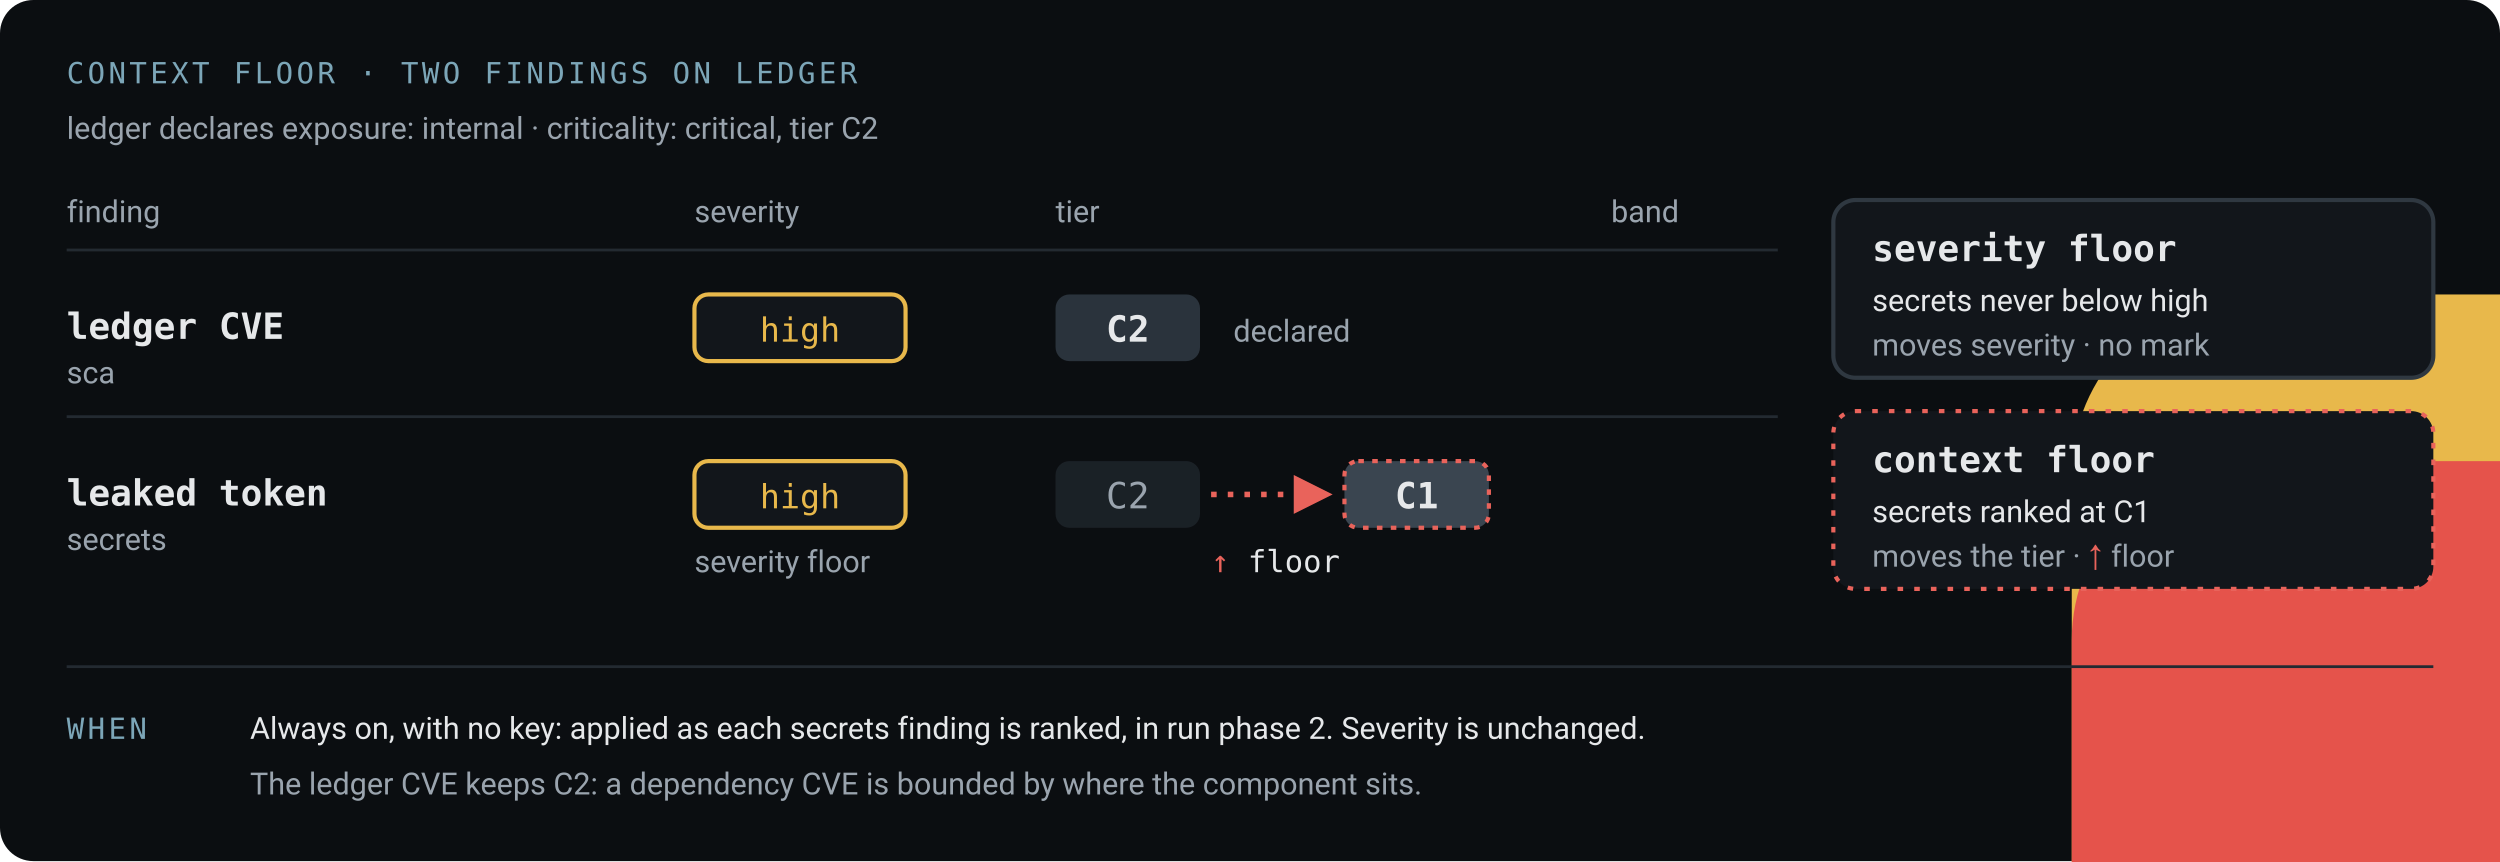
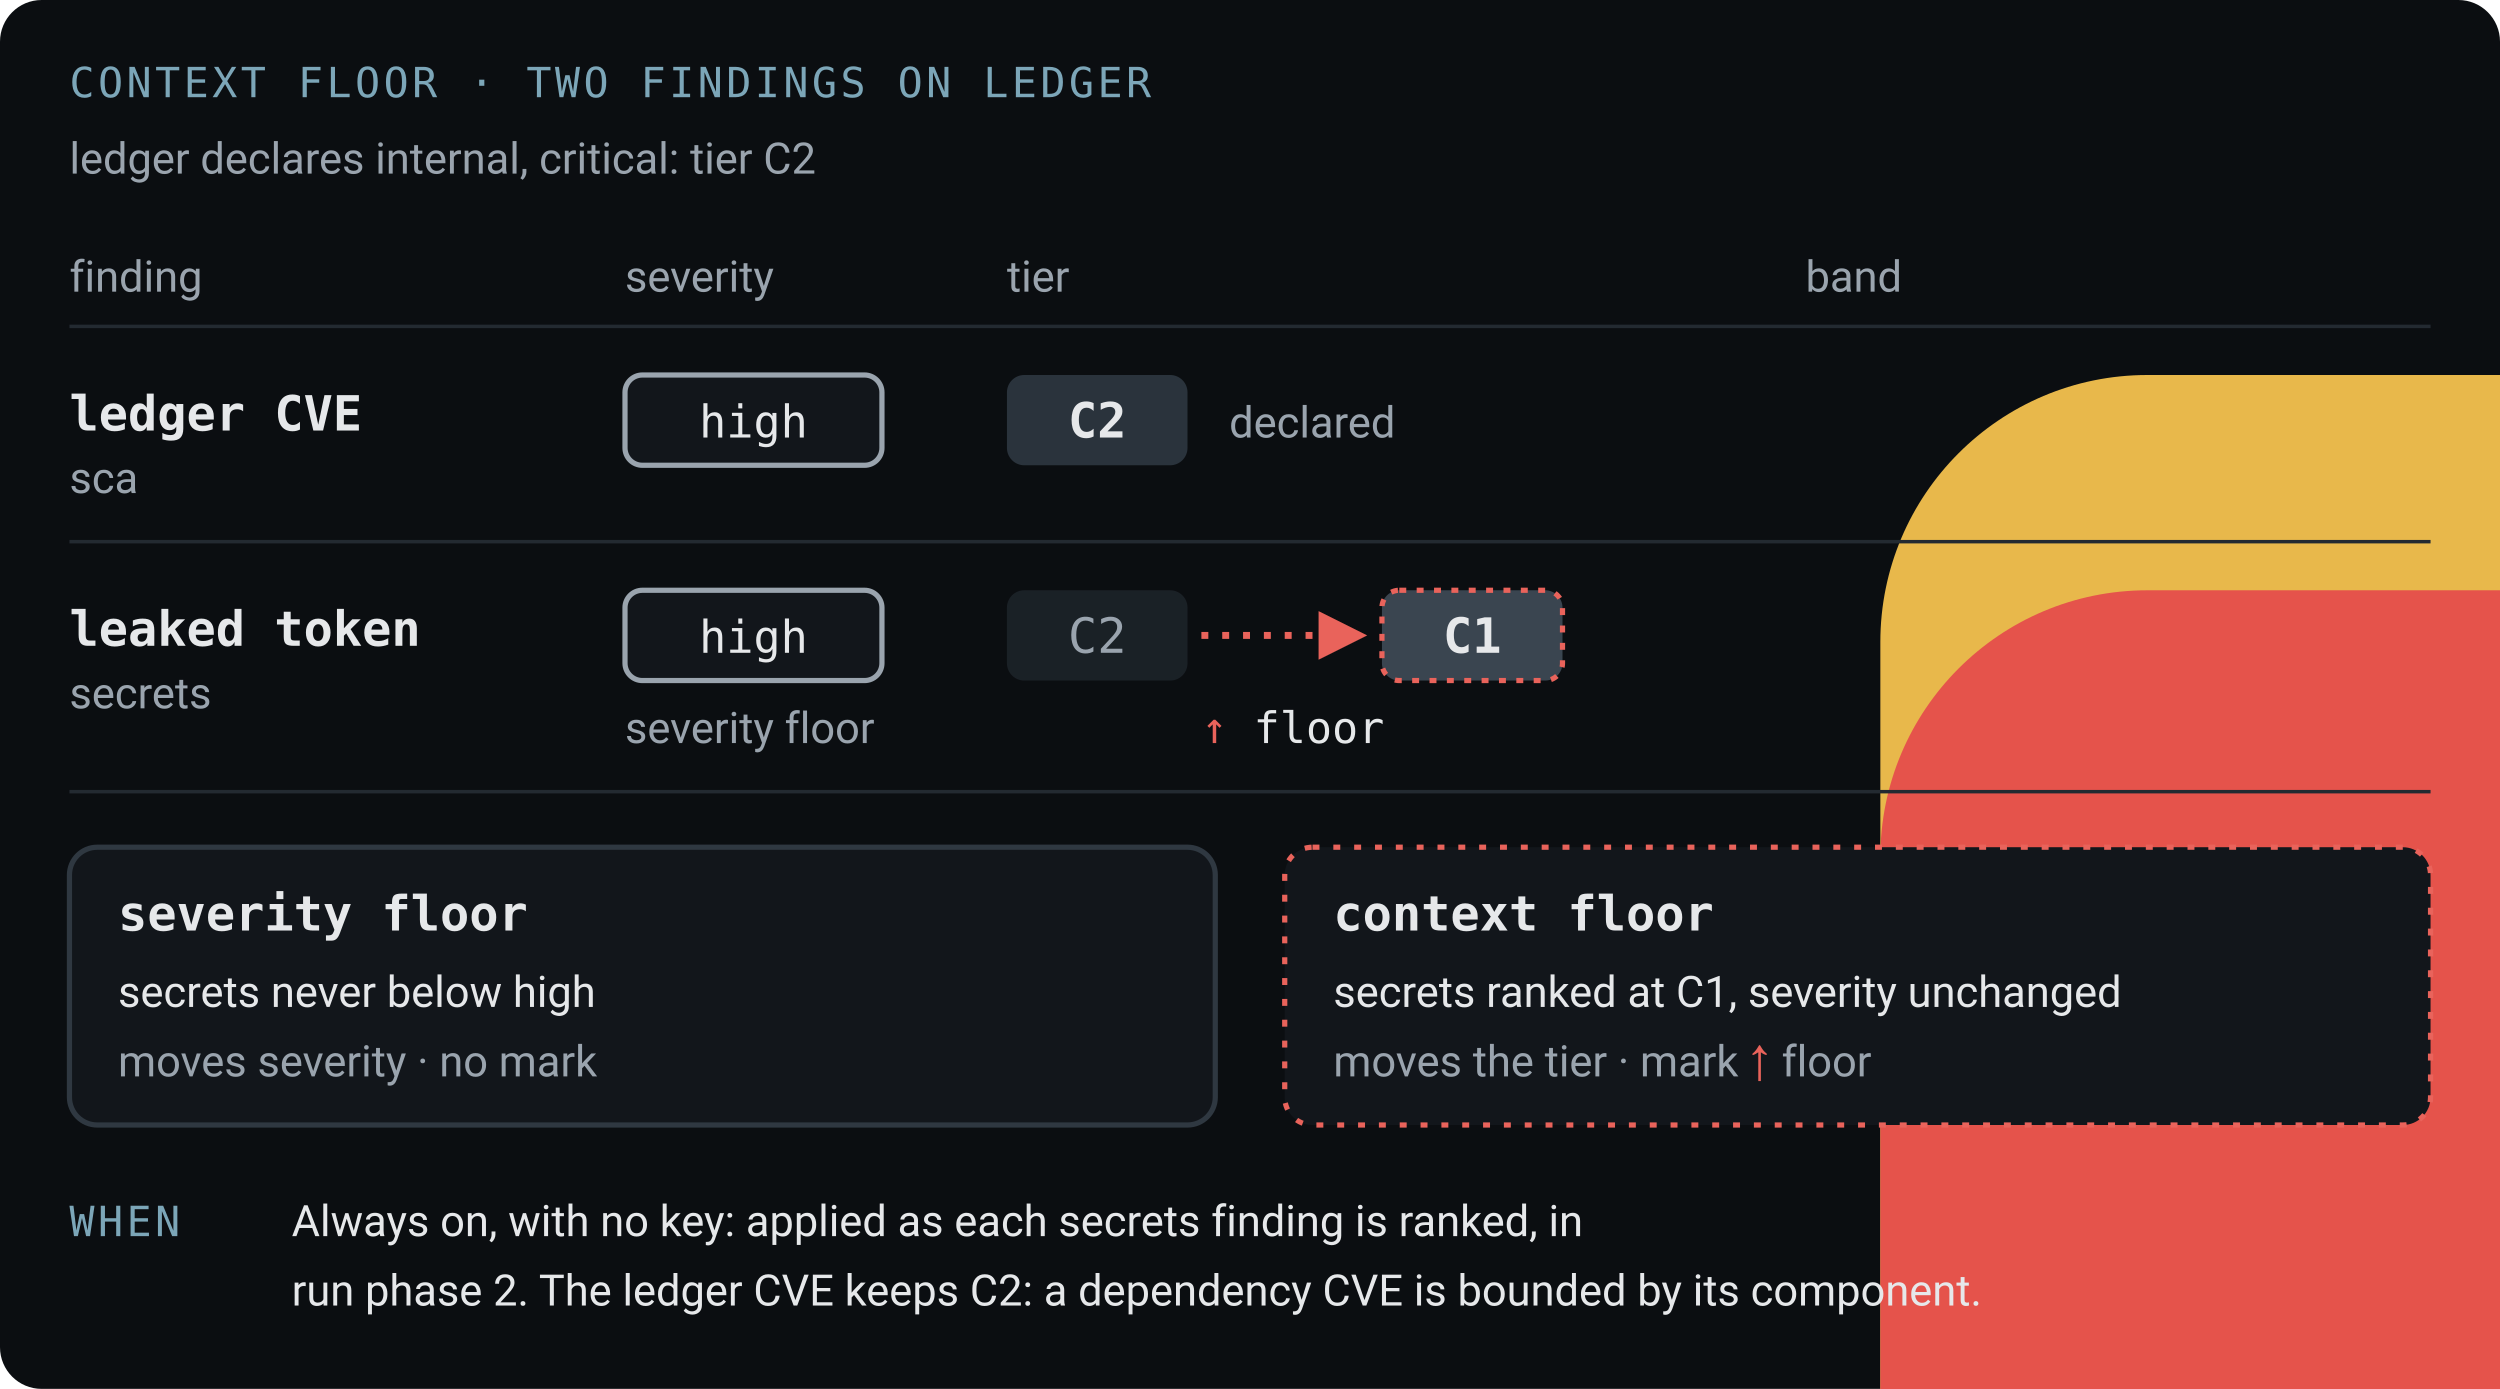
- <svg xmlns="http://www.w3.org/2000/svg" viewBox="0 0 900 310" width="900" height="310" role="img" aria-label="On the ledger component, the ledger CVE ranks at its declared tier C2 and lands in P2, while a leaked token there ranks at C1 under the context floor and lands in P1.">
+ <svg xmlns="http://www.w3.org/2000/svg" viewBox="0 0 720 400" width="720" height="400" role="img" aria-label="On the ledger component, the ledger CVE ranks at its declared tier C2 and lands in P2, while a leaked token there ranks at C1 under the context floor and lands in P1.">
  <defs>
    <style>
-       text{font-family:'Space Grotesk',system-ui,-apple-system,'Segoe UI',Roboto,Helvetica,Arial,sans-serif;fill:#E6E8EA;font-size:13px}
+       text{font-family:'Space Grotesk',system-ui,-apple-system,'Segoe UI',Roboto,Helvetica,Arial,sans-serif;fill:#E6E8EA;font-size:14px}
      .m{font-family:'JetBrains Mono',ui-monospace,SFMono-Regular,Menlo,Consolas,monospace}
-       .e{font-family:'JetBrains Mono',ui-monospace,SFMono-Regular,Menlo,Consolas,monospace;font-size:10.5px;letter-spacing:1.2px;fill:#7CA6B8}
-       .mu{fill:#9AA4AE}.sm{font-size:11px}.h{font-size:12px}.b{font-weight:700}.c{text-anchor:middle}
-       .shi{fill:#E8B84B}
-       .chi{fill:#12161B;stroke:#E8B84B;stroke-width:1.5}
+       .e{font-family:'JetBrains Mono',ui-monospace,SFMono-Regular,Menlo,Consolas,monospace;font-size:12px;letter-spacing:1px;fill:#7CA6B8}
+       .mu{fill:#9AA4AE}.sm{font-size:12.5px}.h{font-size:13px}.b{font-weight:700}.c{text-anchor:middle}
+       .sev{fill:#12161B;stroke:#9AA4AE;stroke-width:1.5}
      .tier{fill:#2A333C}
      .box{fill:#12161B;stroke:#2F3841;stroke-width:1.5}
      .bfl{fill:#12161B;stroke:#E9635B;stroke-width:1.5;stroke-dasharray:2 4}
      .g{stroke:#232A31;stroke-width:1}
      .tu{fill:#E9635B}
    </style>
-     <symbol id="c1" viewBox="0 0 44 24" width="44" height="24">
-       <rect width="44" height="24" rx="5" fill="#E5534B" />
-       <text x="22" y="17" text-anchor="middle" font-family="'JetBrains Mono',ui-monospace,monospace" font-size="12" font-weight="700" fill="#0B0E11">P1</text>
+     <symbol id="c1" viewBox="0 0 44 26" width="44" height="26">
+       <rect width="44" height="26" rx="5" fill="#E5534B" />
+       <text x="22" y="18" text-anchor="middle" font-family="'JetBrains Mono',ui-monospace,monospace" font-size="13" font-weight="700" fill="#0B0E11">P1</text>
    </symbol>
-     <symbol id="c2" viewBox="0 0 44 24" width="44" height="24">
-       <rect width="44" height="24" rx="5" fill="#E8B84B" />
-       <text x="22" y="17" text-anchor="middle" font-family="'JetBrains Mono',ui-monospace,monospace" font-size="12" font-weight="700" fill="#16110A">P2</text>
+     <symbol id="c2" viewBox="0 0 44 26" width="44" height="26">
+       <rect width="44" height="26" rx="5" fill="#E8B84B" />
+       <text x="22" y="18" text-anchor="middle" font-family="'JetBrains Mono',ui-monospace,monospace" font-size="13" font-weight="700" fill="#16110A">P2</text>
    </symbol>
    <marker id="u" viewBox="0 0 8 8" refX="7" refY="4" markerWidth="7" markerHeight="7" orient="auto">
      <path d="M0 0L8 4L0 8z" fill="#E9635B" />
    </marker>
  </defs>
-   <rect width="900" height="310" rx="12" fill="#0B0E11" />
-   <text class="e" x="24" y="30">CONTEXT FLOOR · TWO FINDINGS ON LEDGER</text>
-   <text class="sm mu" x="24" y="50">ledger declares exposure: internal · criticality: critical, tier C2</text>
-   <text class="sm mu" x="24" y="80">finding</text>
-   <text class="sm mu" x="250" y="80">severity</text>
-   <text class="sm mu" x="380" y="80">tier</text>
-   <text class="sm mu" x="580" y="80">band</text>
-   <path class="g" d="M24 90H640" />
-   <text class="m b" x="24" y="122">ledger CVE</text>
-   <text class="sm mu" x="24" y="138">sca</text>
-   <rect class="chi" x="250" y="106" width="76" height="24" rx="5" />
-   <text class="m h c shi" x="288" y="123">high</text>
-   <rect class="tier" x="380" y="106" width="52" height="24" rx="5" />
-   <text class="m b c" x="406" y="123">C2</text>
-   <text class="sm mu" x="444" y="123">declared</text>
-   <use href="#c2" x="580" y="106" />
-   <path class="g" d="M24 150H640" />
-   <text class="m b" x="24" y="182">leaked token</text>
-   <text class="sm mu" x="24" y="198">secrets</text>
-   <rect class="chi" x="250" y="166" width="76" height="24" rx="5" />
-   <text class="m h c shi" x="288" y="183">high</text>
-   <text class="sm mu" x="250" y="206">severity floor</text>
-   <rect class="tier" x="380" y="166" width="52" height="24" rx="5" opacity=".5" />
-   <text class="m c mu" x="406" y="183">C2</text>
-   <path d="M436 178H478" stroke="#E9635B" stroke-width="2" stroke-dasharray="2 4" fill="none" marker-end="url(#u)" />
-   <rect x="484" y="166" width="52" height="24" rx="5" fill="#3A4550" stroke="#E9635B" stroke-width="1.5" stroke-dasharray="2 3" />
-   <text class="m b c" x="510" y="183">C1</text>
-   <text class="m sm" x="436" y="206">
+   <rect width="720" height="400" rx="12" fill="#0B0E11" />
+   <text class="e" x="20" y="28">CONTEXT FLOOR · TWO FINDINGS ON LEDGER</text>
+   <text class="sm mu" x="20" y="50">ledger declares internal, critical: tier C2</text>
+   <text class="sm mu" x="20" y="84">finding</text>
+   <text class="sm mu" x="180" y="84">severity</text>
+   <text class="sm mu" x="290" y="84">tier</text>
+   <text class="sm mu" x="520" y="84">band</text>
+   <path class="g" d="M20 94H700" />
+   <text class="m b" x="20" y="124">ledger CVE</text>
+   <text class="sm mu" x="20" y="142">sca</text>
+   <rect class="sev" x="180" y="108" width="74" height="26" rx="5" />
+   <text class="m h c" x="217" y="126">high</text>
+   <rect class="tier" x="290" y="108" width="52" height="26" rx="5" />
+   <text class="m b c" x="316" y="126">C2</text>
+   <text class="sm mu" x="354" y="126">declared</text>
+   <use href="#c2" x="520" y="108" />
+   <path class="g" d="M20 156H700" />
+   <text class="m b" x="20" y="186">leaked token</text>
+   <text class="sm mu" x="20" y="204">secrets</text>
+   <rect class="sev" x="180" y="170" width="74" height="26" rx="5" />
+   <text class="m h c" x="217" y="188">high</text>
+   <text class="sm mu" x="180" y="214">severity floor</text>
+   <rect class="tier" x="290" y="170" width="52" height="26" rx="5" opacity=".5" />
+   <text class="m c mu" x="316" y="188">C2</text>
+   <path d="M346 183H392" stroke="#E9635B" stroke-width="2" stroke-dasharray="2 4" fill="none" marker-end="url(#u)" />
+   <rect x="398" y="170" width="52" height="26" rx="5" fill="#3A4550" stroke="#E9635B" stroke-width="1.5" stroke-dasharray="2 3" />
+   <text class="m b c" x="424" y="188">C1</text>
+   <text class="m sm" x="346" y="214">
    <tspan class="tu">↑</tspan> floor</text>
-   <use href="#c1" x="580" y="166" />
-   <rect class="box" x="660" y="72" width="216" height="64" rx="8" />
-   <text class="m b" x="674" y="94">severity floor</text>
-   <text class="sm" x="674" y="112">secrets never below high</text>
-   <text class="sm mu" x="674" y="128">moves severity · no mark</text>
-   <rect class="bfl" x="660" y="148" width="216" height="64" rx="8" />
-   <text class="m b" x="674" y="170">context floor</text>
-   <text class="sm" x="674" y="188">secrets ranked at C1</text>
-   <text class="sm mu" x="674" y="204">moves the tier · <tspan class="tu">↑</tspan> floor</text>
-   <path d="M24 240H876" stroke="#232A31" stroke-width="1" />
-   <text class="e" x="24" y="266">WHEN</text>
-   <text class="sm" x="90" y="266">Always on, with no key: applied as each secrets finding is ranked, in run phase 2. Severity is unchanged.</text>
-   <text class="sm mu" x="90" y="286">The ledger CVE keeps C2: a dependency CVE is bounded by where the component sits.</text>
+   <use href="#c1" x="520" y="170" />
+   <path class="g" d="M20 228H700" />
+   <rect class="box" x="20" y="244" width="330" height="80" rx="8" />
+   <text class="m b" x="34" y="268">severity floor</text>
+   <text class="sm" x="34" y="290">secrets never below high</text>
+   <text class="sm mu" x="34" y="310">moves severity · no mark</text>
+   <rect class="bfl" x="370" y="244" width="330" height="80" rx="8" />
+   <text class="m b" x="384" y="268">context floor</text>
+   <text class="sm" x="384" y="290">secrets ranked at C1, severity unchanged</text>
+   <text class="sm mu" x="384" y="310">moves the tier · mark <tspan class="tu">↑</tspan> floor</text>
+   <text class="e" x="20" y="356">WHEN</text>
+   <text class="sm" x="84" y="356">Always on, with no key: applied as each secrets finding is ranked, in</text>
+   <text class="sm" x="84" y="376">run phase 2. The ledger CVE keeps C2: a dependency CVE is bounded by its component.</text>
</svg>
